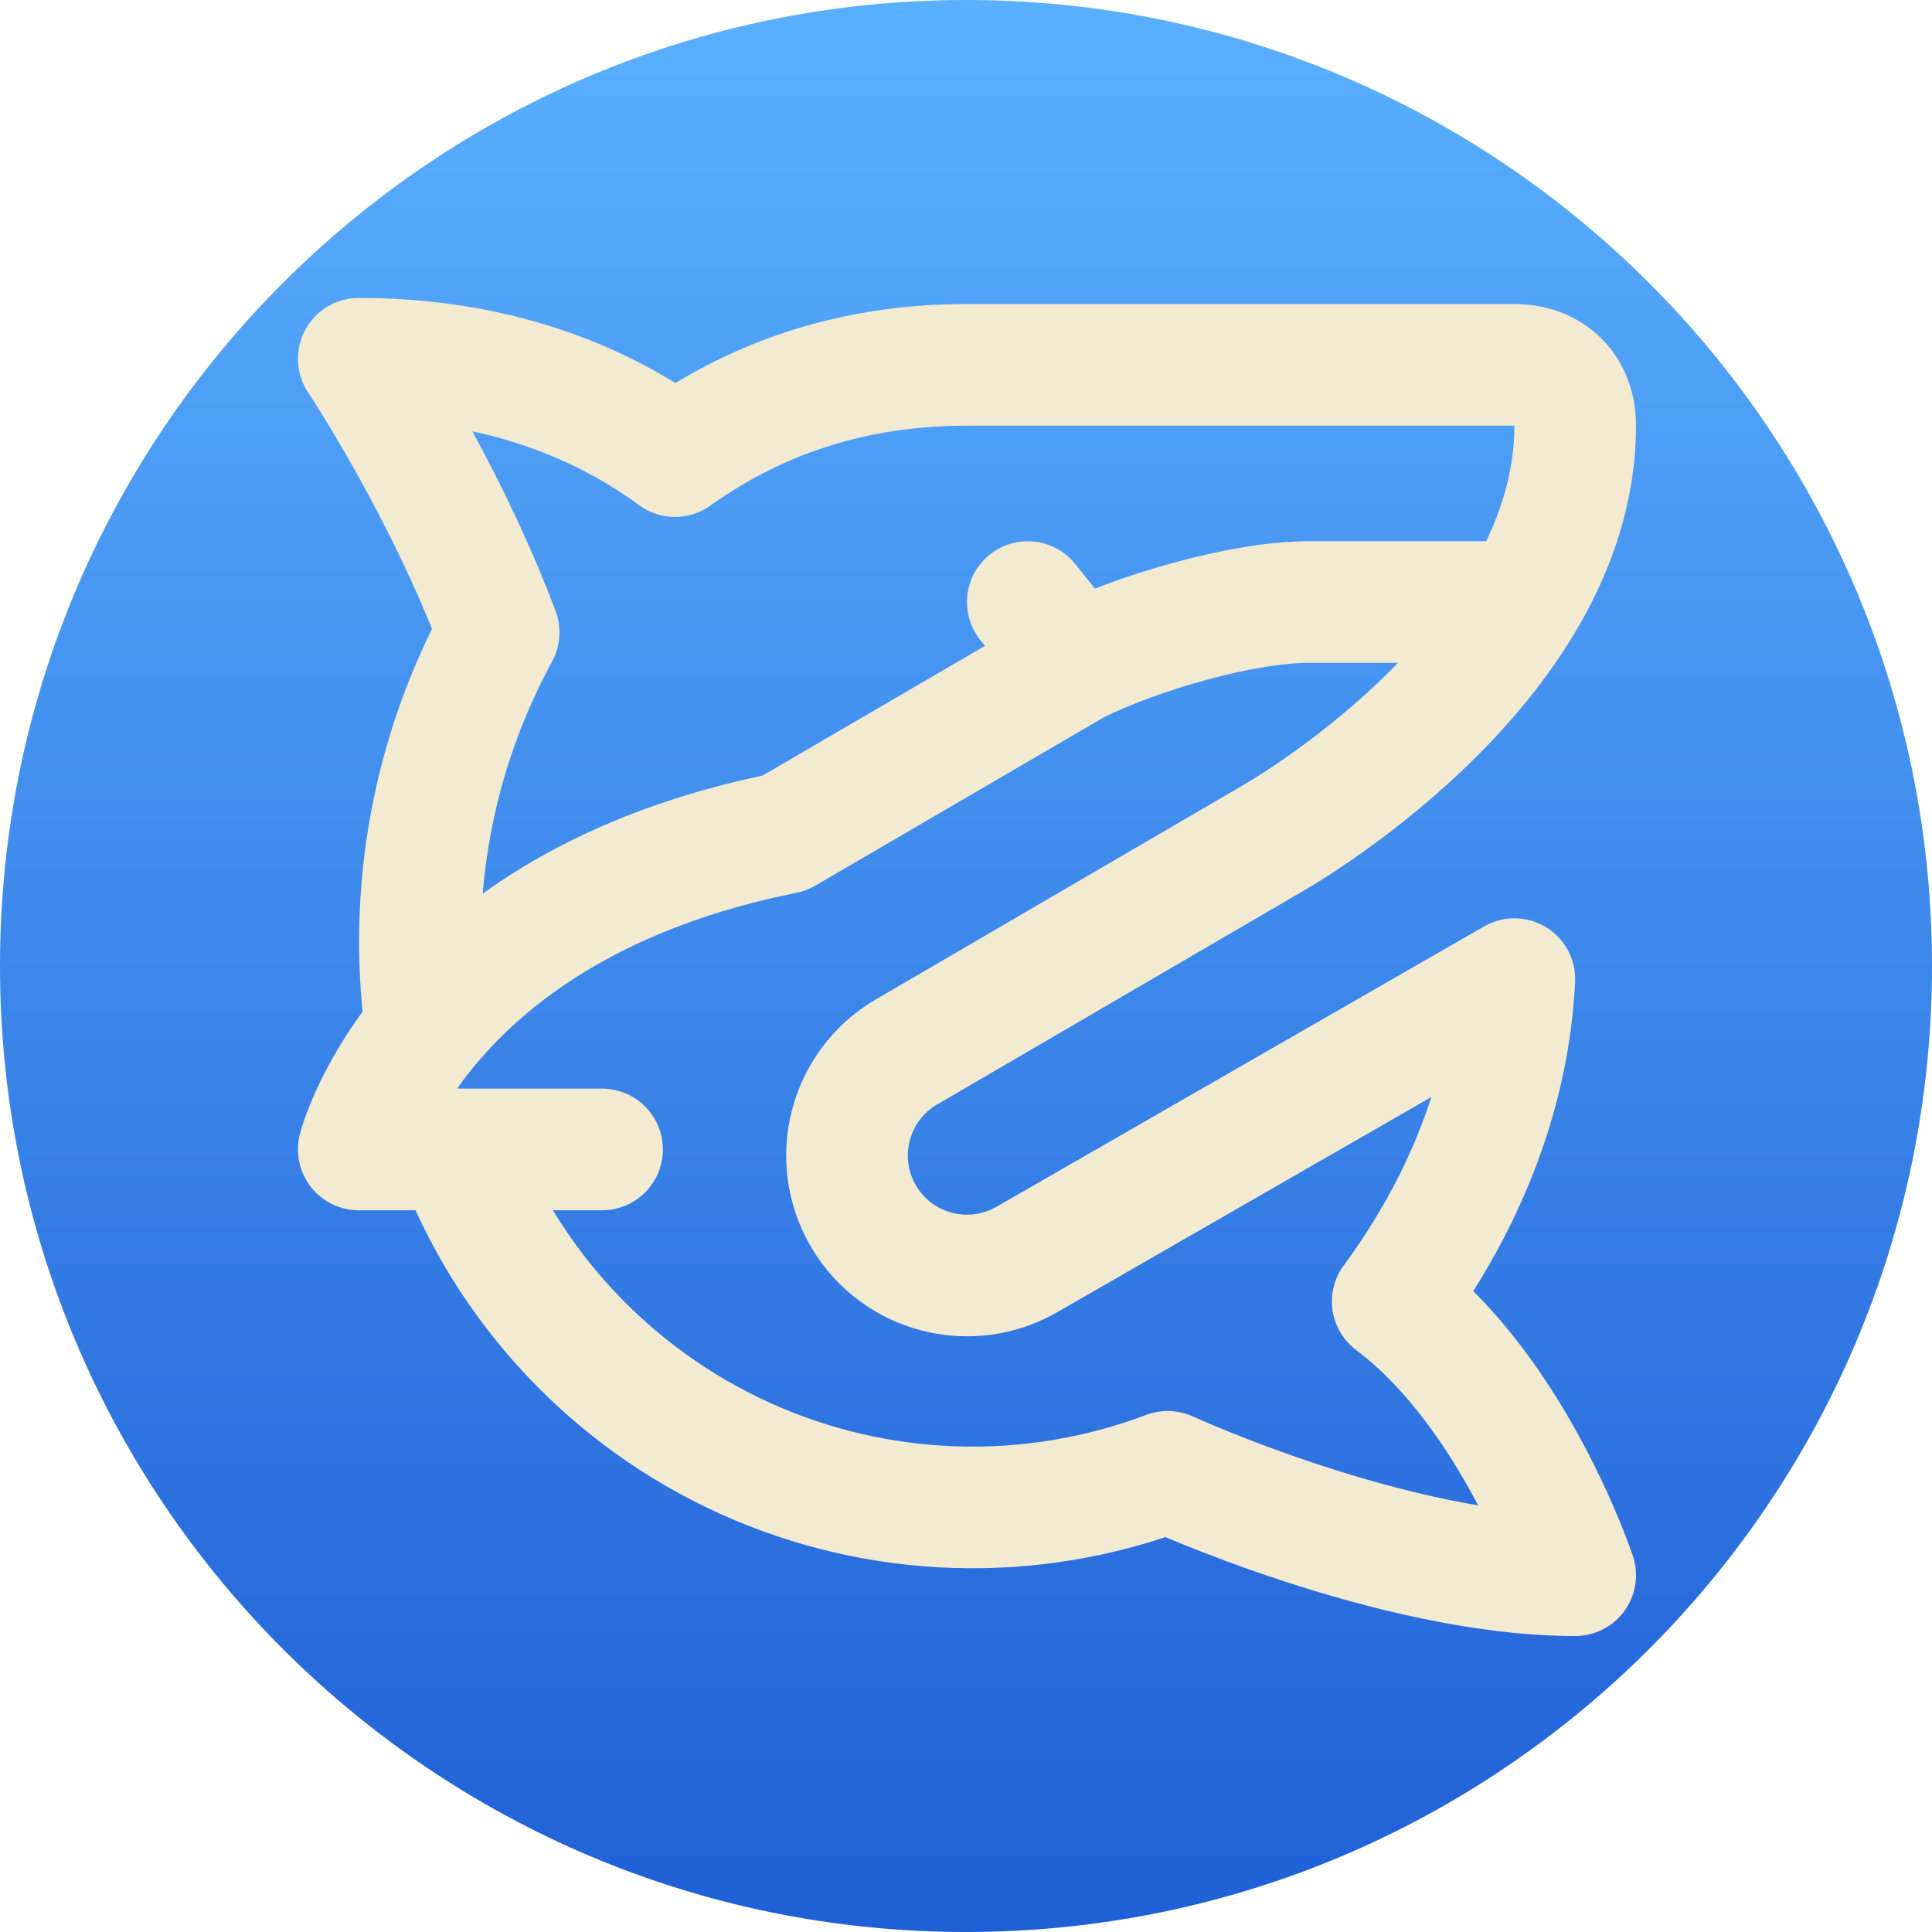
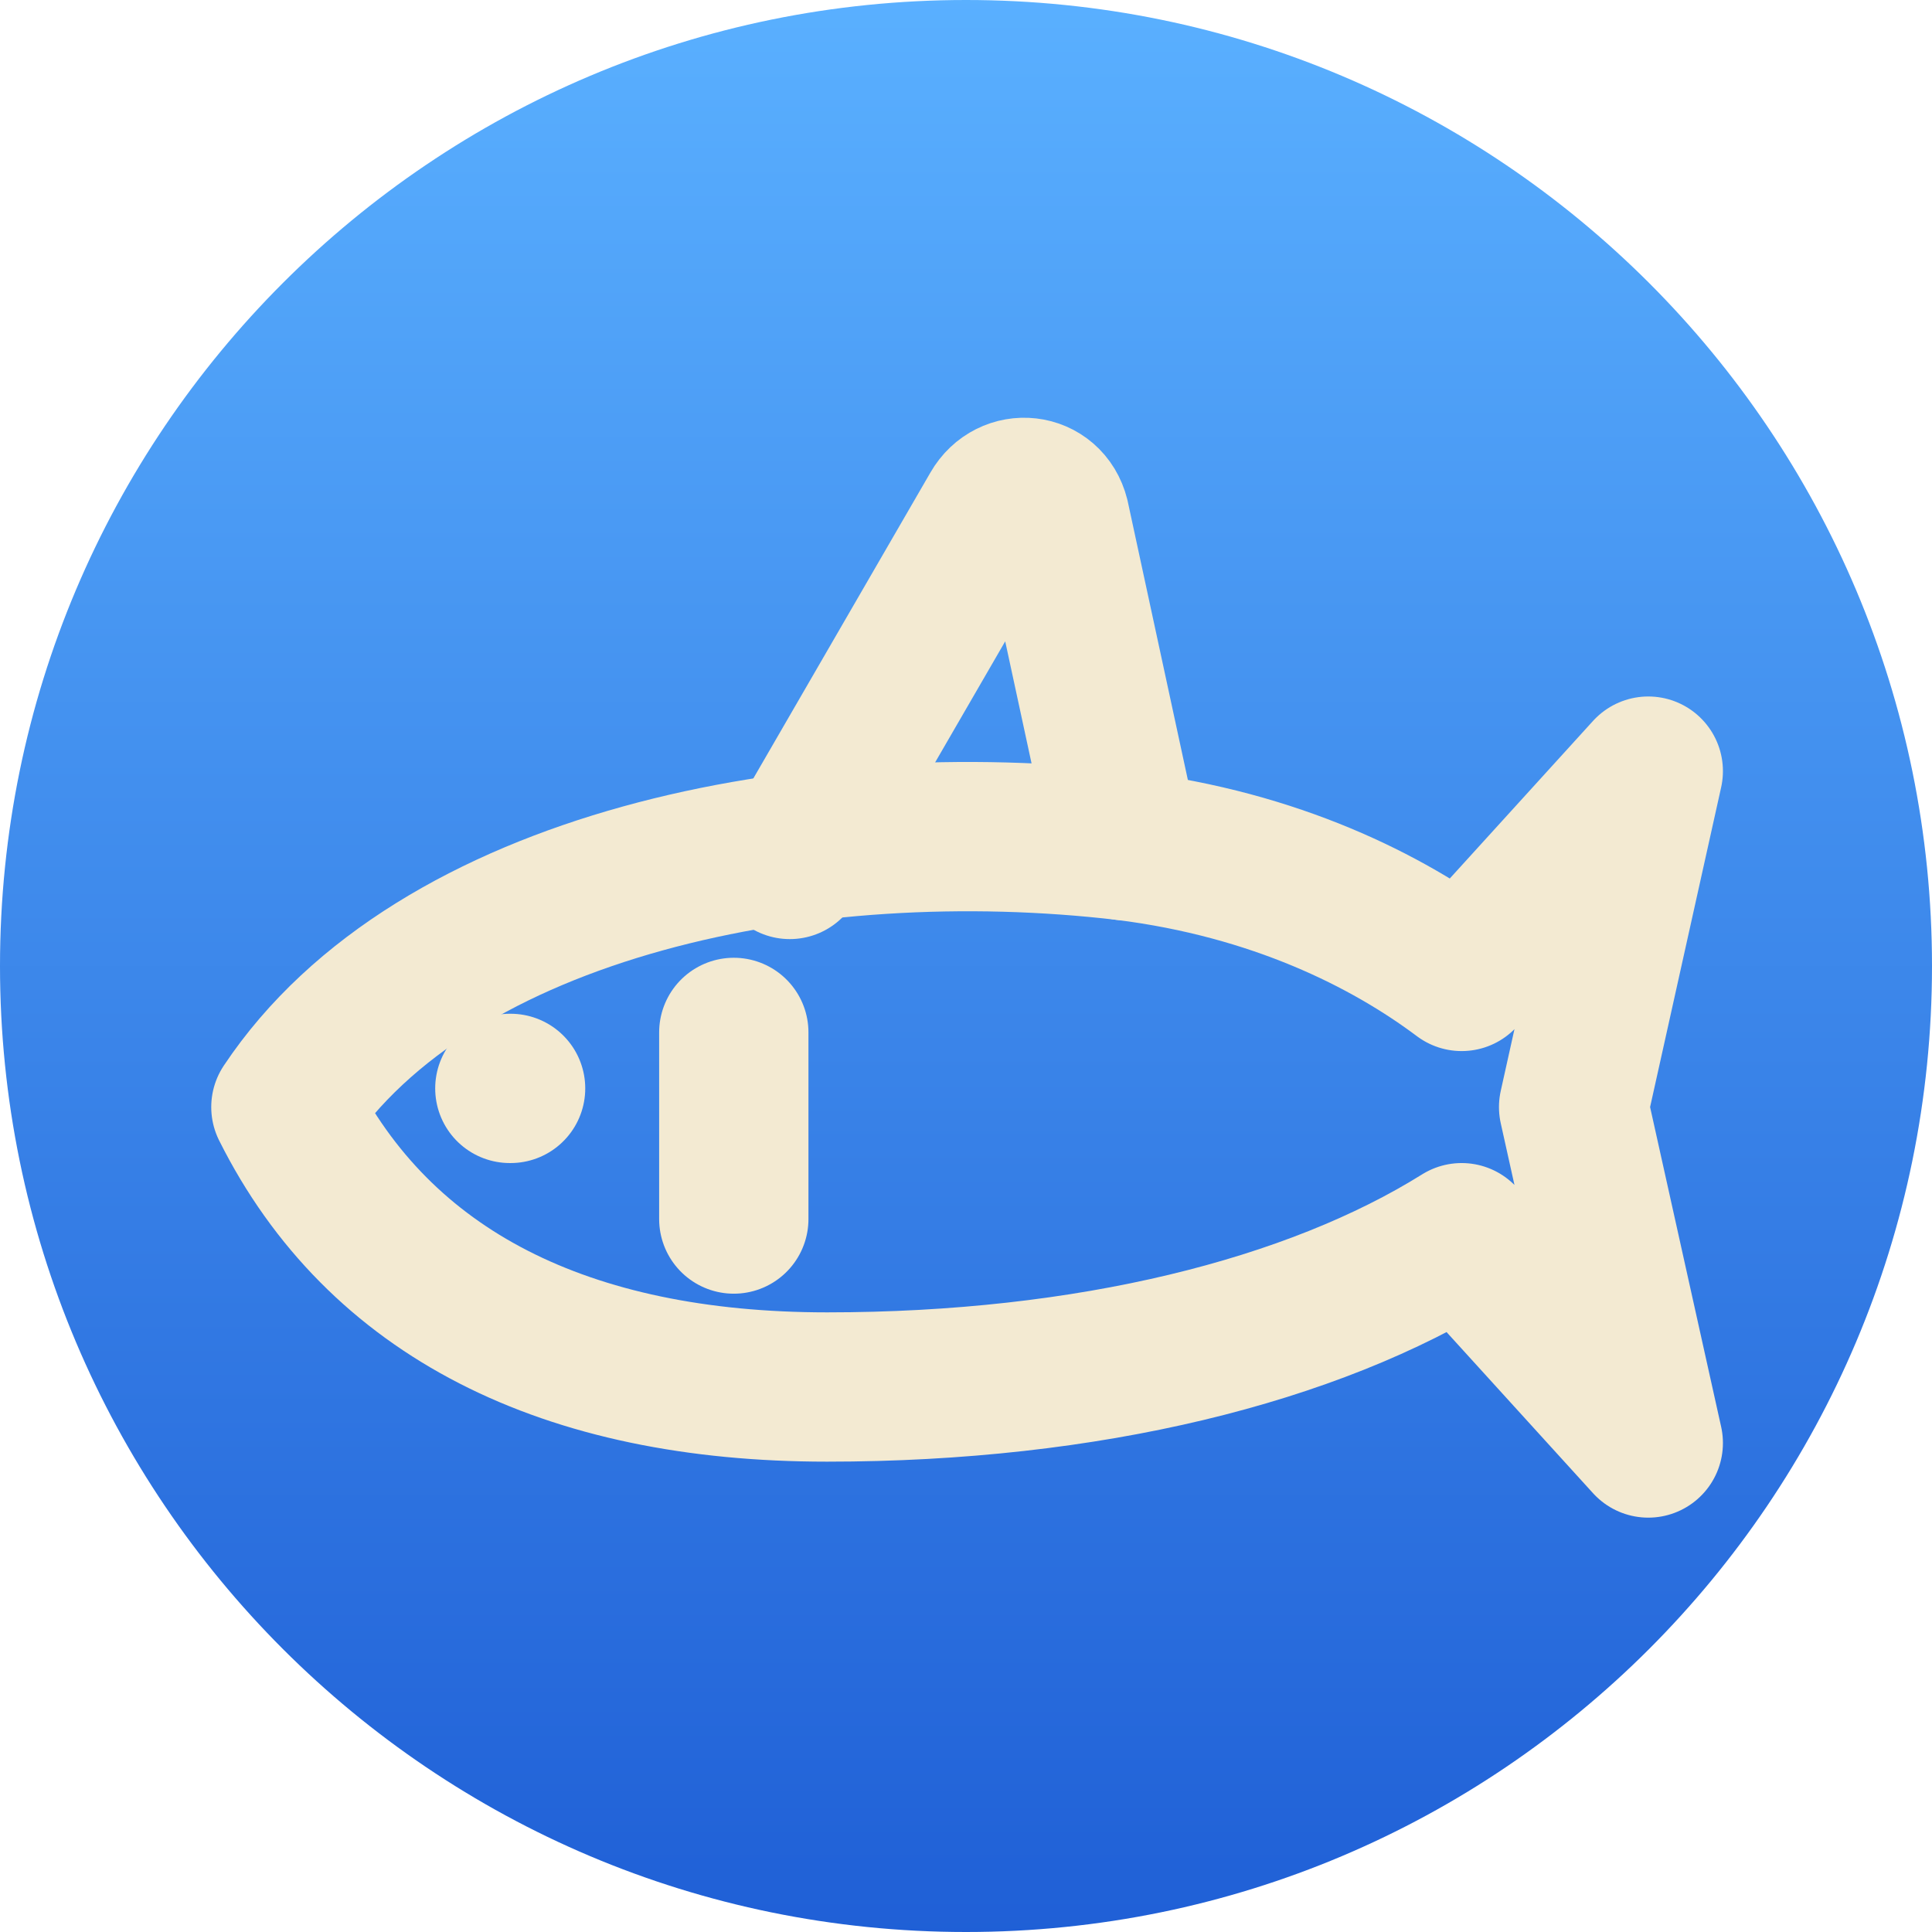
<svg xmlns="http://www.w3.org/2000/svg" viewBox="0 0 128 128" width="128" height="128">
  <defs>
    <linearGradient id="shark-bg" x1="0" y1="0" x2="0" y2="1">
      <stop offset="0" stop-color="#5AB0FF" />
      <stop offset="1" stop-color="#1F5FD6" />
    </linearGradient>
  </defs>
  <circle cx="64" cy="64" r="64" fill="url(#shark-bg)" />
-   <svg x="15.71" y="15.71" width="96.71" height="96.71" viewBox="0 0 24 24" fill="none" stroke="#F3EAD2" stroke-width="2" stroke-linecap="round" stroke-linejoin="round">
-     <path d="M3.6 15a9.07 9.07 0 0 0 11.7 5.3S19 22 22 22c0 0-1-3-3-4.5 1.1-1.5 1.9-3.3 2-5.3l-8 4.6a1.94 1.94 0 1 1-2-3.4l6-3.5s5-2.8 5-6.8c0-.6-.4-1-1-1h-9c-1.8 0-3.4.5-4.8 1.5C5.7 2.5 3.9 2 2 2c0 0 1.4 2.1 2.3 4.5A10.63 10.63 0 0 0 3.1 13" />
-     <path d="M13.8 7 13 6" />
-     <path d="M21.12 6h-3.5c-1.1 0-2.8.5-3.82 1L9 9.8C3 11 2 15 2 15h4" />
+   <svg x="5.34" y="9.05" width="118.70" height="118.70" viewBox="0 0 24 24" fill="none" stroke="#F3EAD2" stroke-linecap="round" stroke-linejoin="round">
+     <g fill="none" stroke="#F3EAD2" stroke-linecap="round" stroke-linejoin="round">
+       <path stroke-width="2" d="M2.75 13c2-3 7-4 11.25-3.5c2 .25 3.5 1 4.5 1.75L21 8.5L20 13l1 4.5l-2.5-2.75c-2 1.25-5 2-8.5 2S4 15.5 2.75 13" />
+       <path stroke-width="2" d="M9.5 9.75L12.25 5c.2-.35.7-.3.8.1L14 9.5" />
+       <path stroke-width="2" d="M5.75 12.75h.01" />
+       <path stroke-width="2" d="M8.75 12v2.5" />
+     </g>
  </svg>
</svg>
